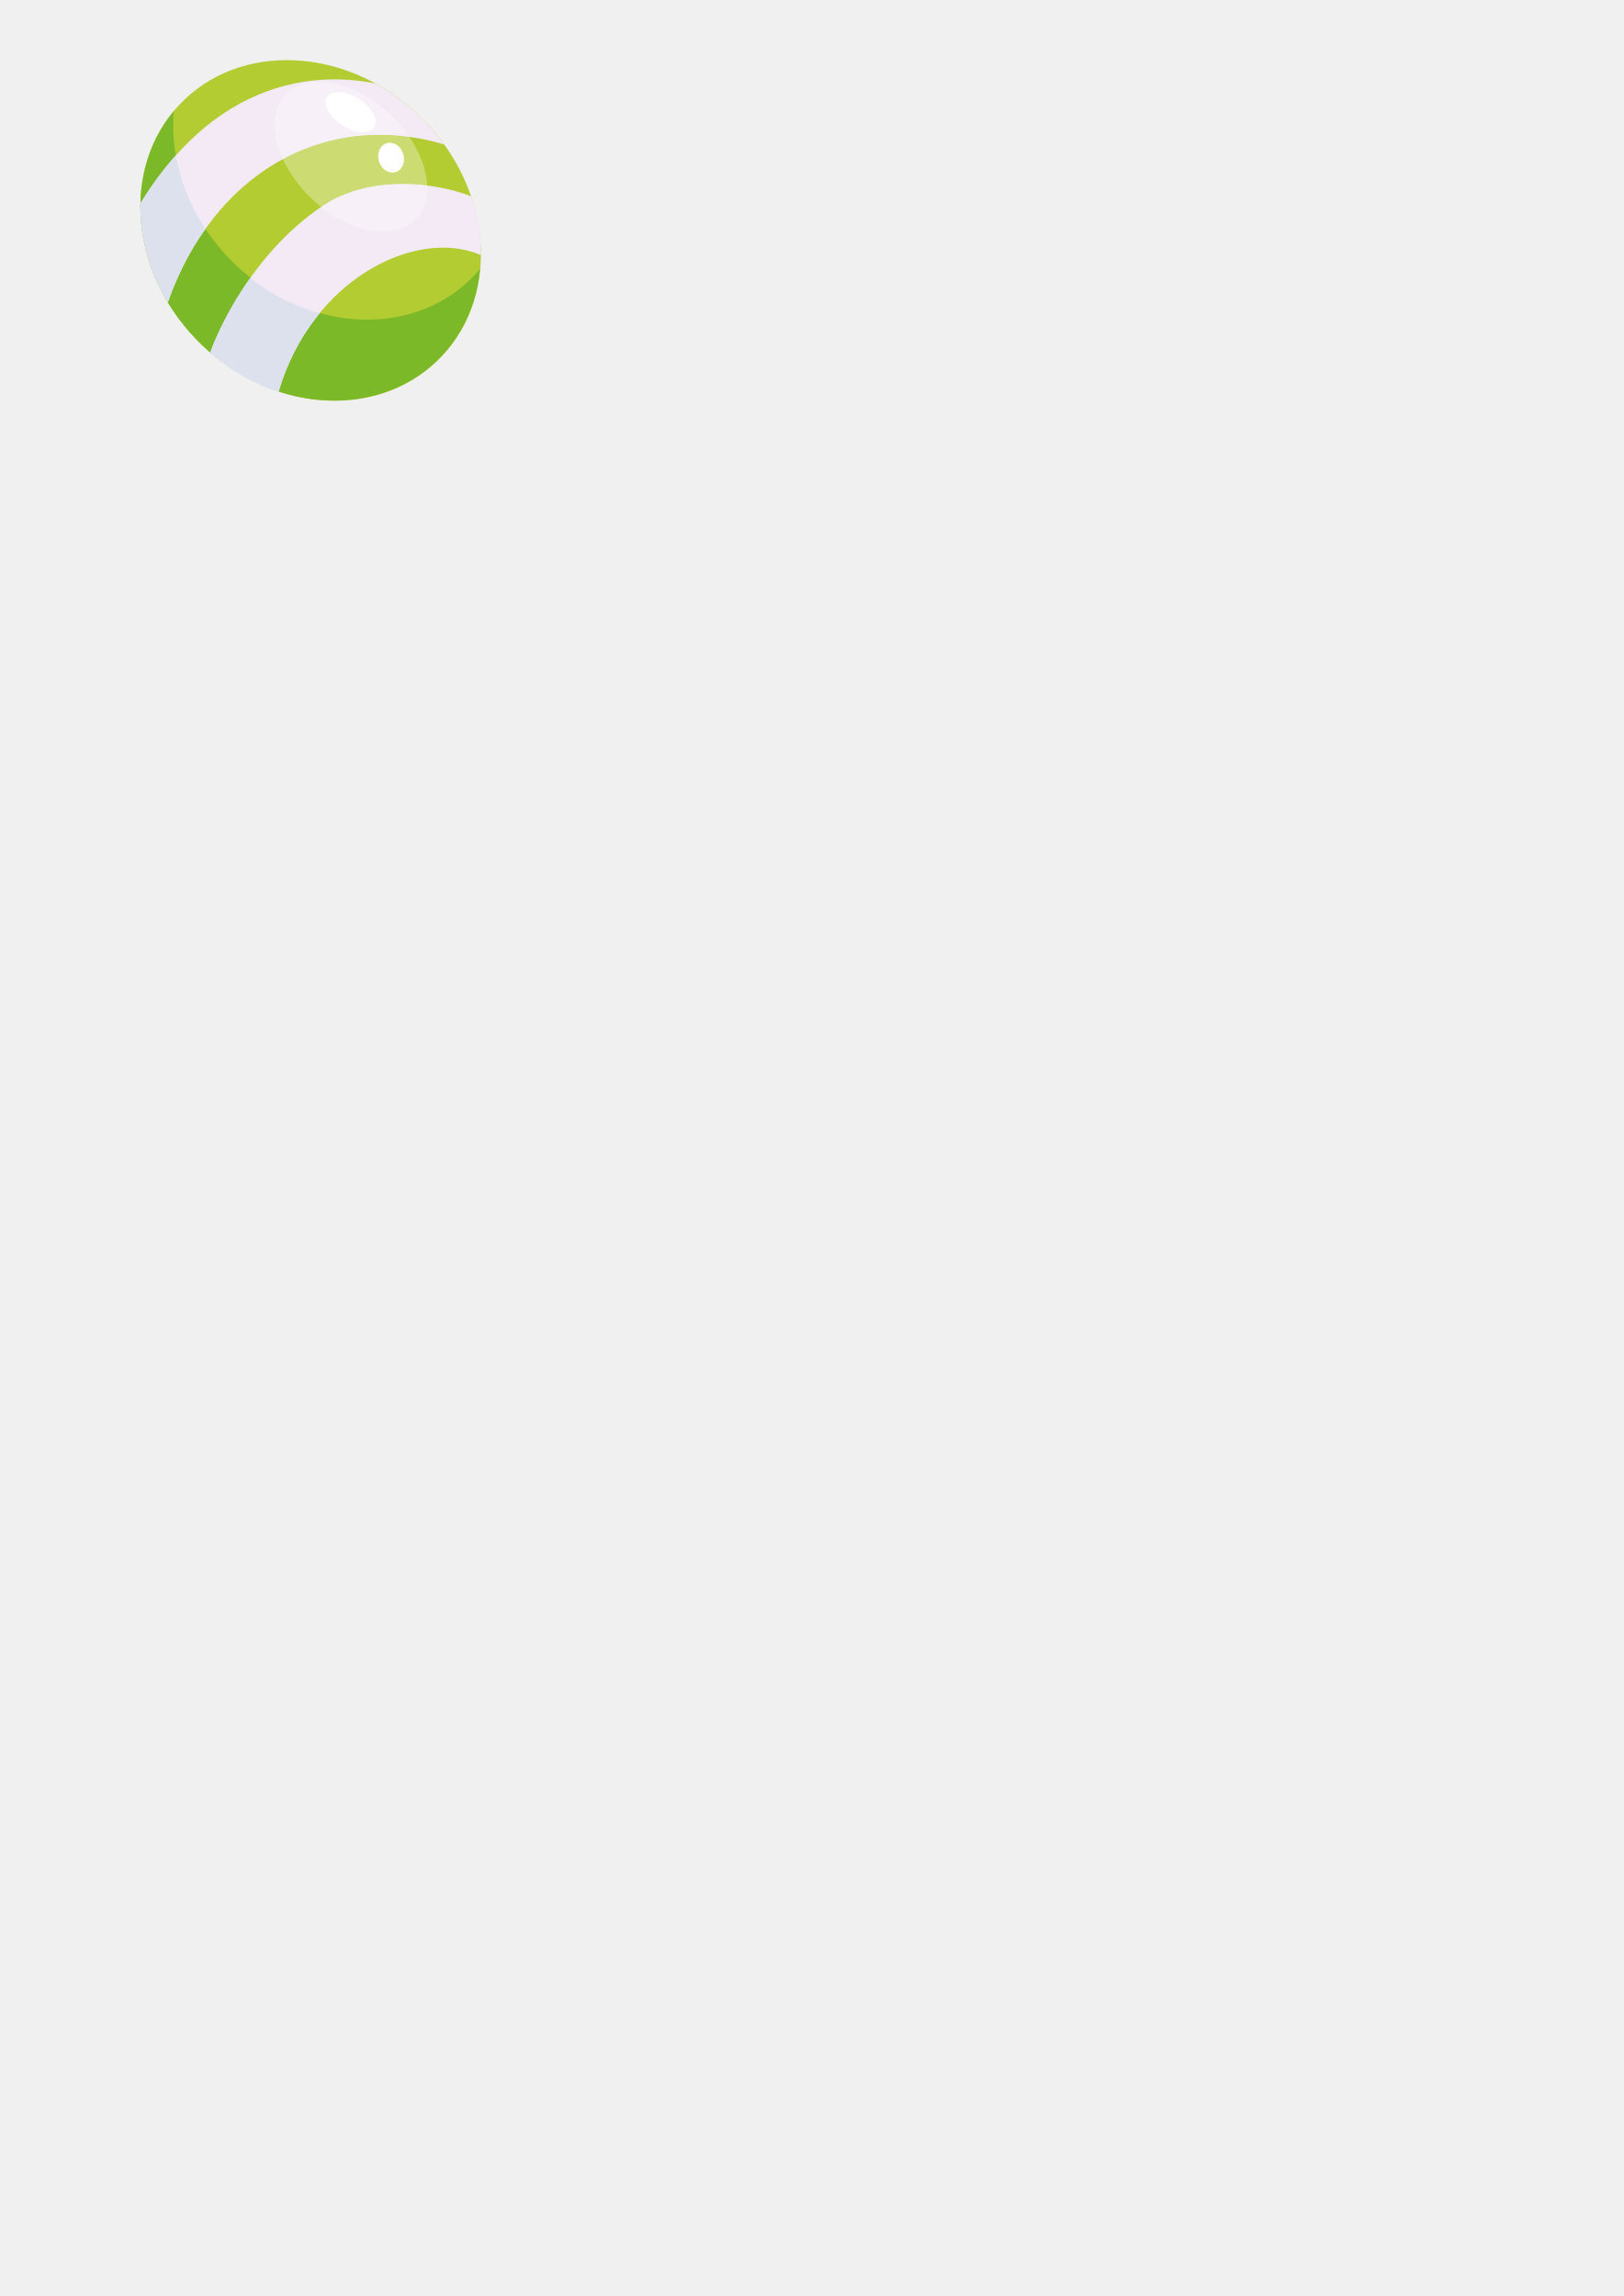
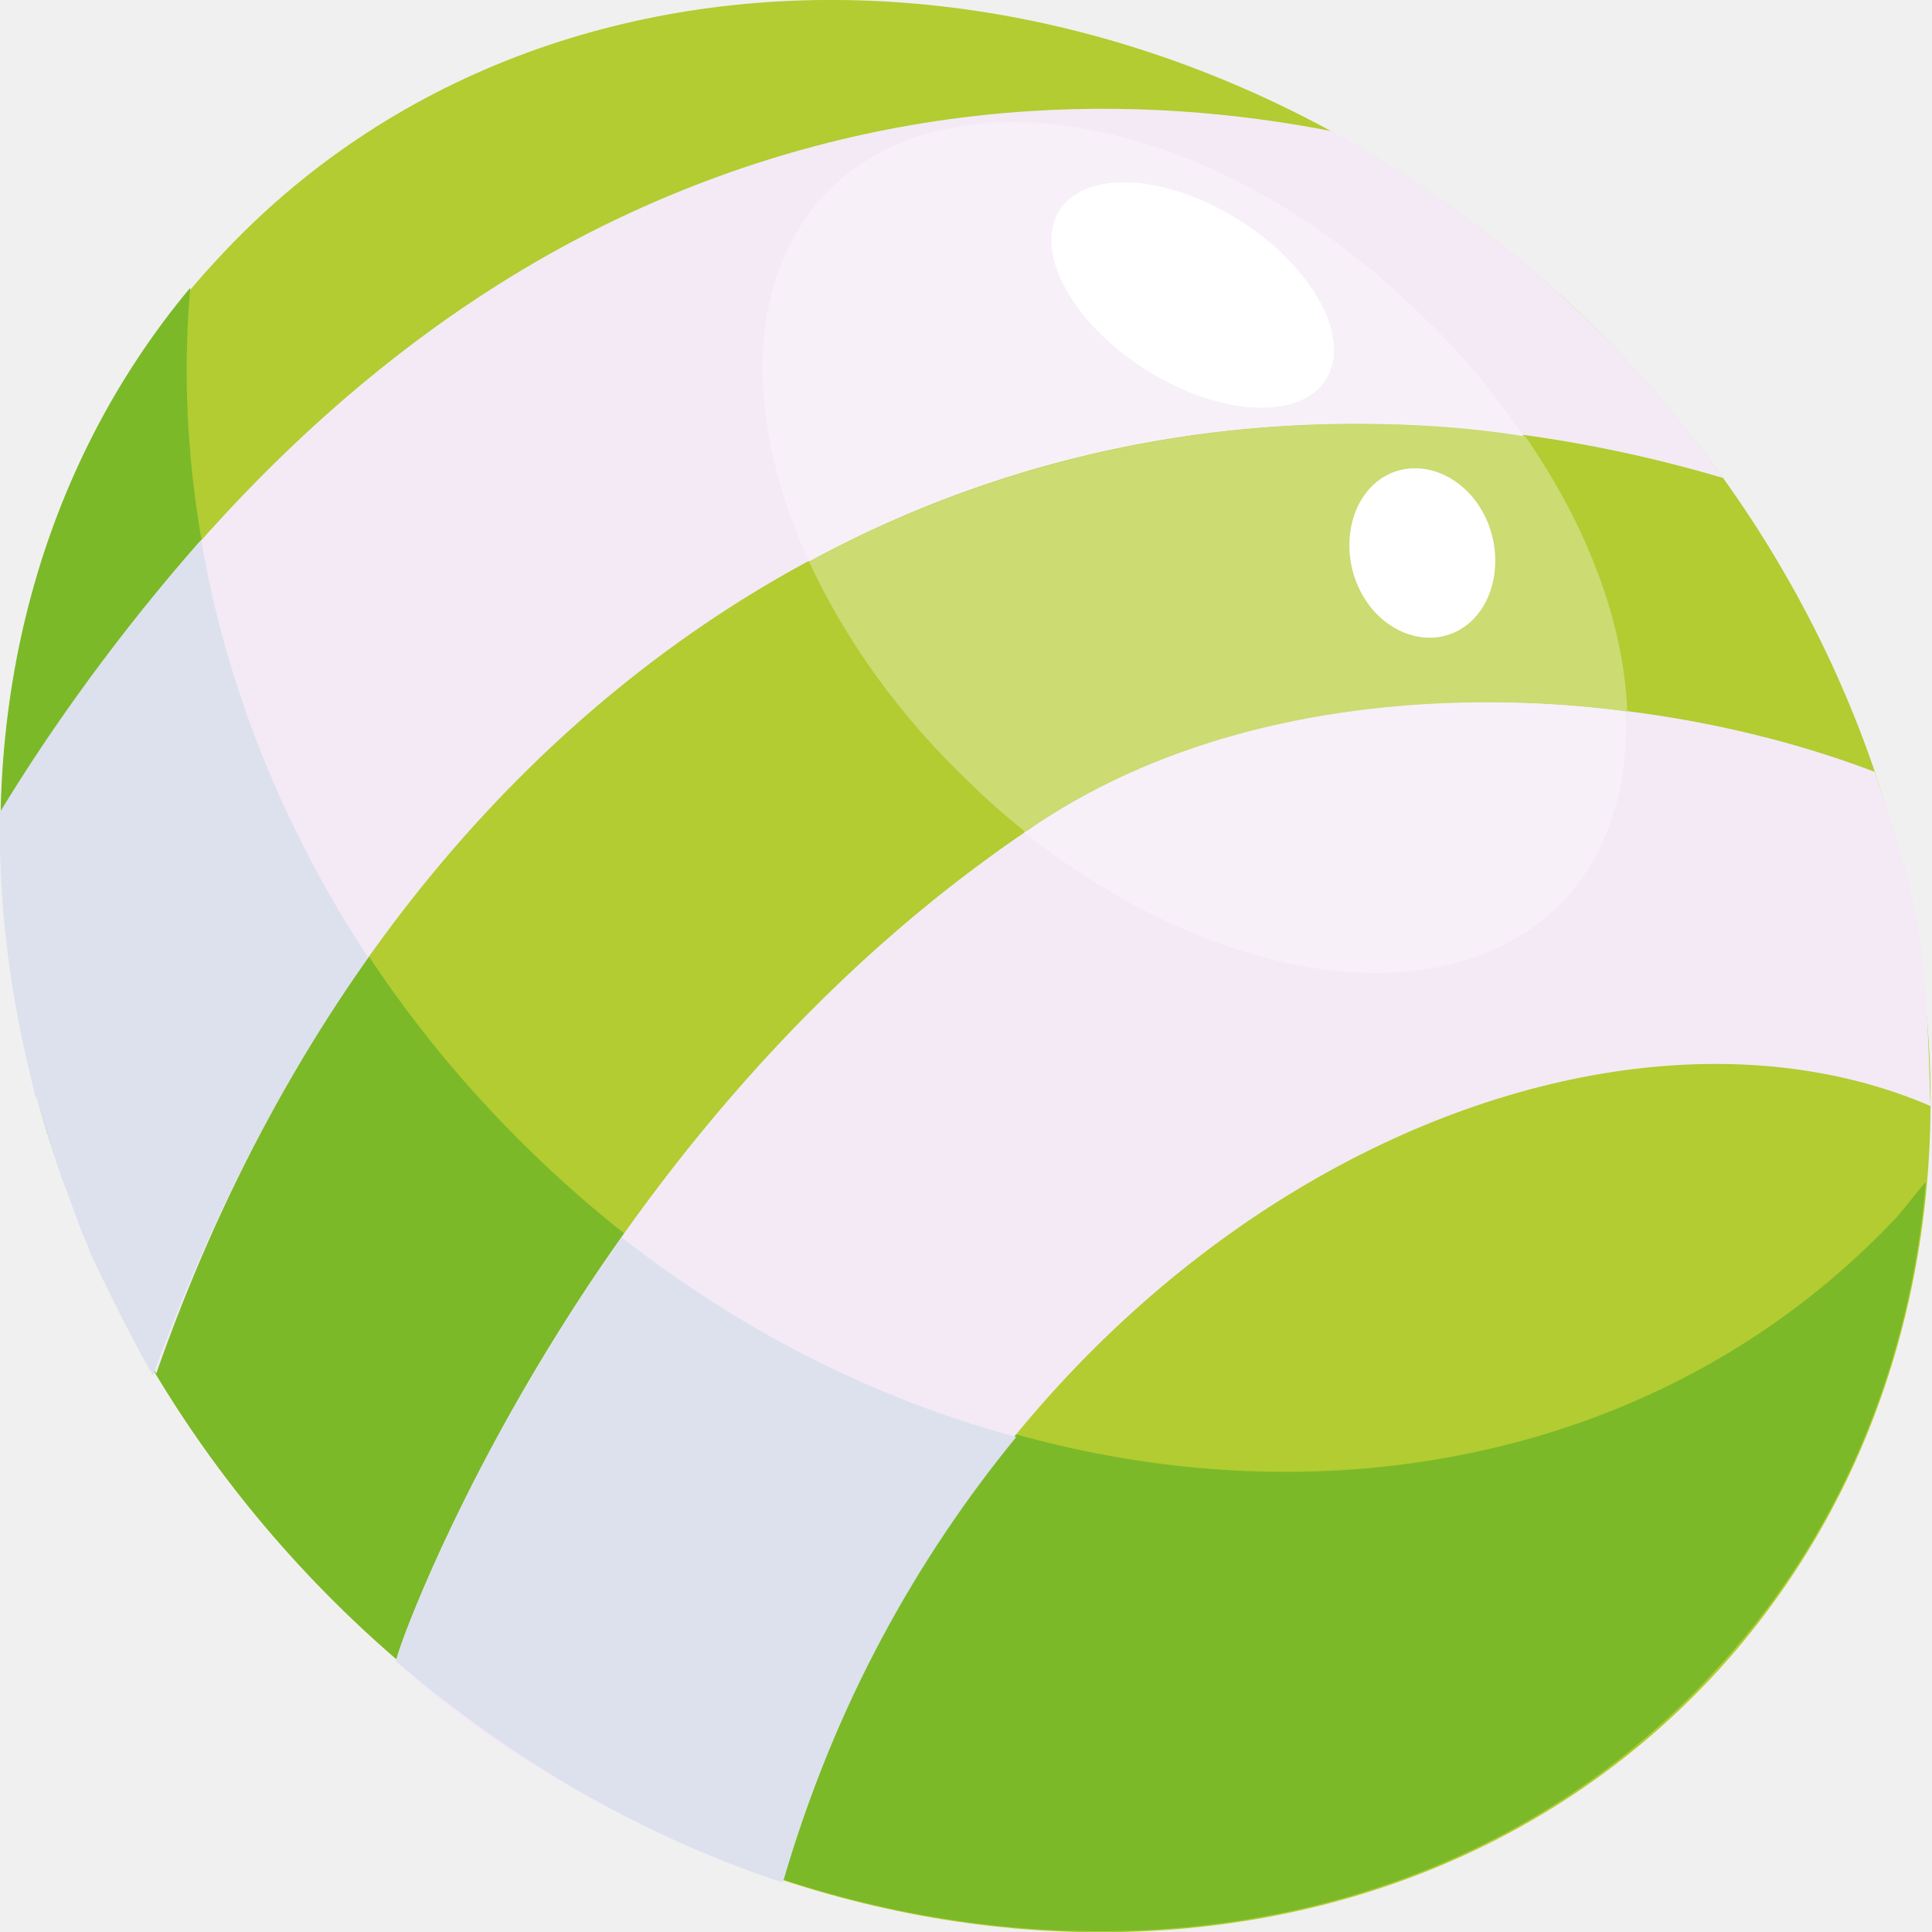
- <svg xmlns="http://www.w3.org/2000/svg" version="1.1" id="Layer_1" x="0px" y="0px" viewBox="0 0 595.28 841.89" style="enable-background:new 0 0 595.28 841.89;" xml:space="preserve">
+ <svg xmlns="http://www.w3.org/2000/svg" version="1.1" id="Layer_1" x="0px" y="0px" viewBox="0 0 124.9 124.9" style="enable-background:new 0 0 124.9 124.9;" xml:space="preserve">
  <style type="text/css">
	.st0{fill:#B2CC31;}
	.st1{fill:#7BB929;}
	.st2{fill:#F3EAF5;}
	.st3{fill:#DCE1ED;}
	.st4{fill:#CCDB72;}
	.st5{fill:#F7F0F8;}
	.st6{fill:#FFFFFF;}
</style>
  <g>
-     <path class="st0" d="M162.16,130.43c-21.85,23.37-61.17,21.74-87.83-3.63c-26.66-25.37-30.56-64.88-8.71-88.24   c21.85-23.37,61.17-21.74,87.83,3.63C180.11,67.55,184.01,107.06,162.16,130.43L162.16,130.43z" />
-     <path class="st1" d="M176,98.49c-0.61,0.73-1.18,1.5-1.84,2.21c-21.85,23.36-61.18,21.74-87.83-3.63   C69.77,81.31,62.01,60.11,63.73,40.7c-19.68,23.58-15.31,61.43,10.54,86.04c26.66,25.37,65.98,27,87.83,3.63   C170.38,121.51,174.95,110.33,176,98.49z" />
-     <path class="st2" d="M162.82,52.96c-2.73-3.79-5.83-7.42-9.37-10.78c-4.9-4.66-10.23-8.51-15.8-11.56   c-12.18-2.45-28.74-2.8-46.34,5.63c-18.81,9-31.75,25.17-39.77,38.33c-0.23,12.18,3.14,24.84,10.01,36.28   C78.08,63.78,118.79,39.91,162.82,52.96L162.82,52.96z" />
-     <path class="st3" d="M75.3,83.93c-5.62-8.46-9.22-17.69-10.84-26.98c-5.24,5.88-9.58,11.98-12.98,17.56c0,0.1,0,0.2,0,0.3   c-0.08,5.87,0.67,11.84,2.24,17.73c0.05,0.19,0.1,0.39,0.15,0.58c0.36,1.3,0.77,2.59,1.21,3.88c0.13,0.39,0.27,0.77,0.41,1.16   c0.45,1.24,0.91,2.47,1.43,3.69c0.14,0.32,0.3,0.64,0.44,0.97c1.15,2.6,2.45,5.15,3.94,7.65c0.07,0.11,0.12,0.23,0.19,0.34   C65.02,100.71,69.74,91.76,75.3,83.93z" />
-     <path class="st2" d="M172.7,71.95c-15.99-6.1-38.65-6.94-54.2,3.4c-29.18,19.41-41.38,53.26-41.36,54.12   c9.98,9.5,24.98,14.27,24.98,14.27c12.11-41.5,50.52-60.42,74.2-50.21C176.01,83.71,175.86,81.27,172.7,71.95L172.7,71.95z" />
-     <path class="st3" d="M77.06,129.4c7.66,6.59,16.18,11.41,24.99,14.29c3.35-11.37,8.7-20.98,15.15-28.81   c-8.88-2.45-17.59-6.74-25.47-12.93C81.93,115.74,77.37,128.06,77.06,129.4z" />
-     <path class="st4" d="M139.12,49.42c-12.63,0-24.63,3.1-35.41,8.92c2.29,5.03,5.86,10.07,10.56,14.54c1.12,1.07,2.27,2.07,3.44,3   c0.26-0.18,0.53-0.36,0.79-0.53c8.39-5.58,18.84-7.9,29.2-7.9c3,0,5.99,0.19,8.92,0.56c-0.25-5.59-2.52-11.88-6.56-17.82   C146.36,49.67,142.72,49.42,139.12,49.42L139.12,49.42z" />
-     <path class="st5" d="M116.92,29.94c-4.89,0-9.19,1.53-12.18,4.73c-5.13,5.49-5.19,14.55-1.04,23.67   c10.79-5.82,22.78-8.92,35.41-8.92c3.6,0,7.25,0.25,10.94,0.76c-1.92-2.83-4.25-5.59-6.94-8.15   C134.86,34.18,125.06,29.94,116.92,29.94L116.92,29.94z" />
-     <path class="st5" d="M147.7,67.45c-10.36,0-20.82,2.32-29.2,7.9c-0.27,0.18-0.53,0.36-0.79,0.53c7.45,5.93,15.72,9.09,22.75,9.09   c4.89,0,9.19-1.53,12.18-4.73c2.93-3.13,4.21-7.43,3.99-12.23C153.69,67.64,150.7,67.45,147.7,67.45L147.7,67.45z" />
-     <ellipse transform="matrix(0.5368 -0.8437 0.8437 0.5368 24.8555 127.5027)" class="st6" cx="128.54" cy="41.12" rx="5.7" ry="10.24" />
-     <path class="st6" d="M146.14,62.55c-2.13,1.5-5.09,0.6-6.61-2.02c-1.52-2.62-1.02-5.96,1.11-7.46c2.13-1.5,5.09-0.6,6.61,2.02   C148.77,57.71,148.27,61.05,146.14,62.55z" />
+     <path class="st0" d="M110.7,108.4c-21.9,23.4-61.2,21.7-87.8-3.6s-30.6-64.9-8.7-88.2C36-6.9,75.3-5.2,102,20.1   C128.6,45.5,132.5,85,110.7,108.4L110.7,108.4z" />
+     <path class="st1" d="M124.5,76.4c-0.6,0.7-1.2,1.5-1.8,2.2C100.8,102,61.5,100.4,34.9,75c-16.6-15.8-24.3-37-22.6-56.4   C-7.4,42.2-3,80.1,22.8,104.7c26.7,25.4,66,27,87.8,3.6C118.9,99.5,123.5,88.3,124.5,76.4z" />
+     <path class="st2" d="M111.4,30.9c-2.7-3.8-5.8-7.4-9.4-10.8c-4.9-4.7-10.2-8.5-15.8-11.6C74,6.1,57.4,5.8,39.8,14.2   C21,23.2,8.1,39.4,0.1,52.5c-0.2,12.2,3.1,24.8,10,36.3C26.6,41.7,67.3,17.9,111.4,30.9L111.4,30.9z" />
+     <path class="st3" d="M23.8,61.9c-5.6-8.5-9.2-17.7-10.8-27c-5.2,5.9-9.6,12-13,17.6c0,0.1,0,0.2,0,0.3c-0.1,5.9,0.7,11.8,2.2,17.7   c0,0.2,0.1,0.4,0.2,0.6c0.4,1.3,0.8,2.6,1.2,3.9c0.1,0.4,0.3,0.8,0.4,1.2c0.5,1.2,0.9,2.5,1.4,3.7c0.1,0.3,0.3,0.6,0.4,1   c1.2,2.6,2.5,5.2,3.9,7.7c0.1,0.1,0.1,0.2,0.2,0.3C13.6,78.7,18.3,69.7,23.8,61.9z" />
+     <path class="st2" d="M121.2,49.9c-16-6.1-38.7-6.9-54.2,3.4c-29.2,19.4-41.4,53.3-41.4,54.1c10,9.5,25,14.3,25,14.3   c12.1-41.5,50.5-60.4,74.2-50.2C124.5,61.7,124.4,59.2,121.2,49.9L121.2,49.9z" />
+     <path class="st3" d="M25.6,107.4c7.7,6.6,16.2,11.4,25,14.3c3.3-11.4,8.7-21,15.1-28.8c-8.9-2.4-17.6-6.7-25.5-12.9   C30.5,93.7,25.9,106,25.6,107.4z" />
+     <path class="st4" d="M87.7,27.4c-12.6,0-24.6,3.1-35.4,8.9c2.3,5,5.9,10.1,10.6,14.5c1.1,1.1,2.3,2.1,3.4,3   c0.3-0.2,0.5-0.4,0.8-0.5c8.4-5.6,18.8-7.9,29.2-7.9c3,0,6,0.2,8.9,0.6c-0.2-5.6-2.5-11.9-6.6-17.8C94.9,27.6,91.3,27.4,87.7,27.4   L87.7,27.4z" />
+     <path class="st5" d="M65.5,7.9c-4.9,0-9.2,1.5-12.2,4.7c-5.1,5.5-5.2,14.5-1,23.7C63,30.5,75,27.4,87.6,27.4   c3.6,0,7.2,0.2,10.9,0.8c-1.9-2.8-4.2-5.6-6.9-8.1C83.4,12.1,73.6,7.9,65.5,7.9L65.5,7.9z" />
+     <path class="st5" d="M96.2,45.4c-10.4,0-20.8,2.3-29.2,7.9c-0.3,0.2-0.5,0.4-0.8,0.5c7.4,5.9,15.7,9.1,22.7,9.1   c4.9,0,9.2-1.5,12.2-4.7c2.9-3.1,4.2-7.4,4-12.2C102.2,45.6,99.2,45.4,96.2,45.4L96.2,45.4z" />
+     <ellipse transform="matrix(0.5368 -0.8437 0.8437 0.5368 19.6026 73.8708)" class="st6" cx="77.1" cy="19.1" rx="5.7" ry="10.2" />
+     <path class="st6" d="M94.7,40.5c-2.1,1.5-5.1,0.6-6.6-2s-1-6,1.1-7.5s5.1-0.6,6.6,2S96.8,39,94.7,40.5z" />
  </g>
</svg>
